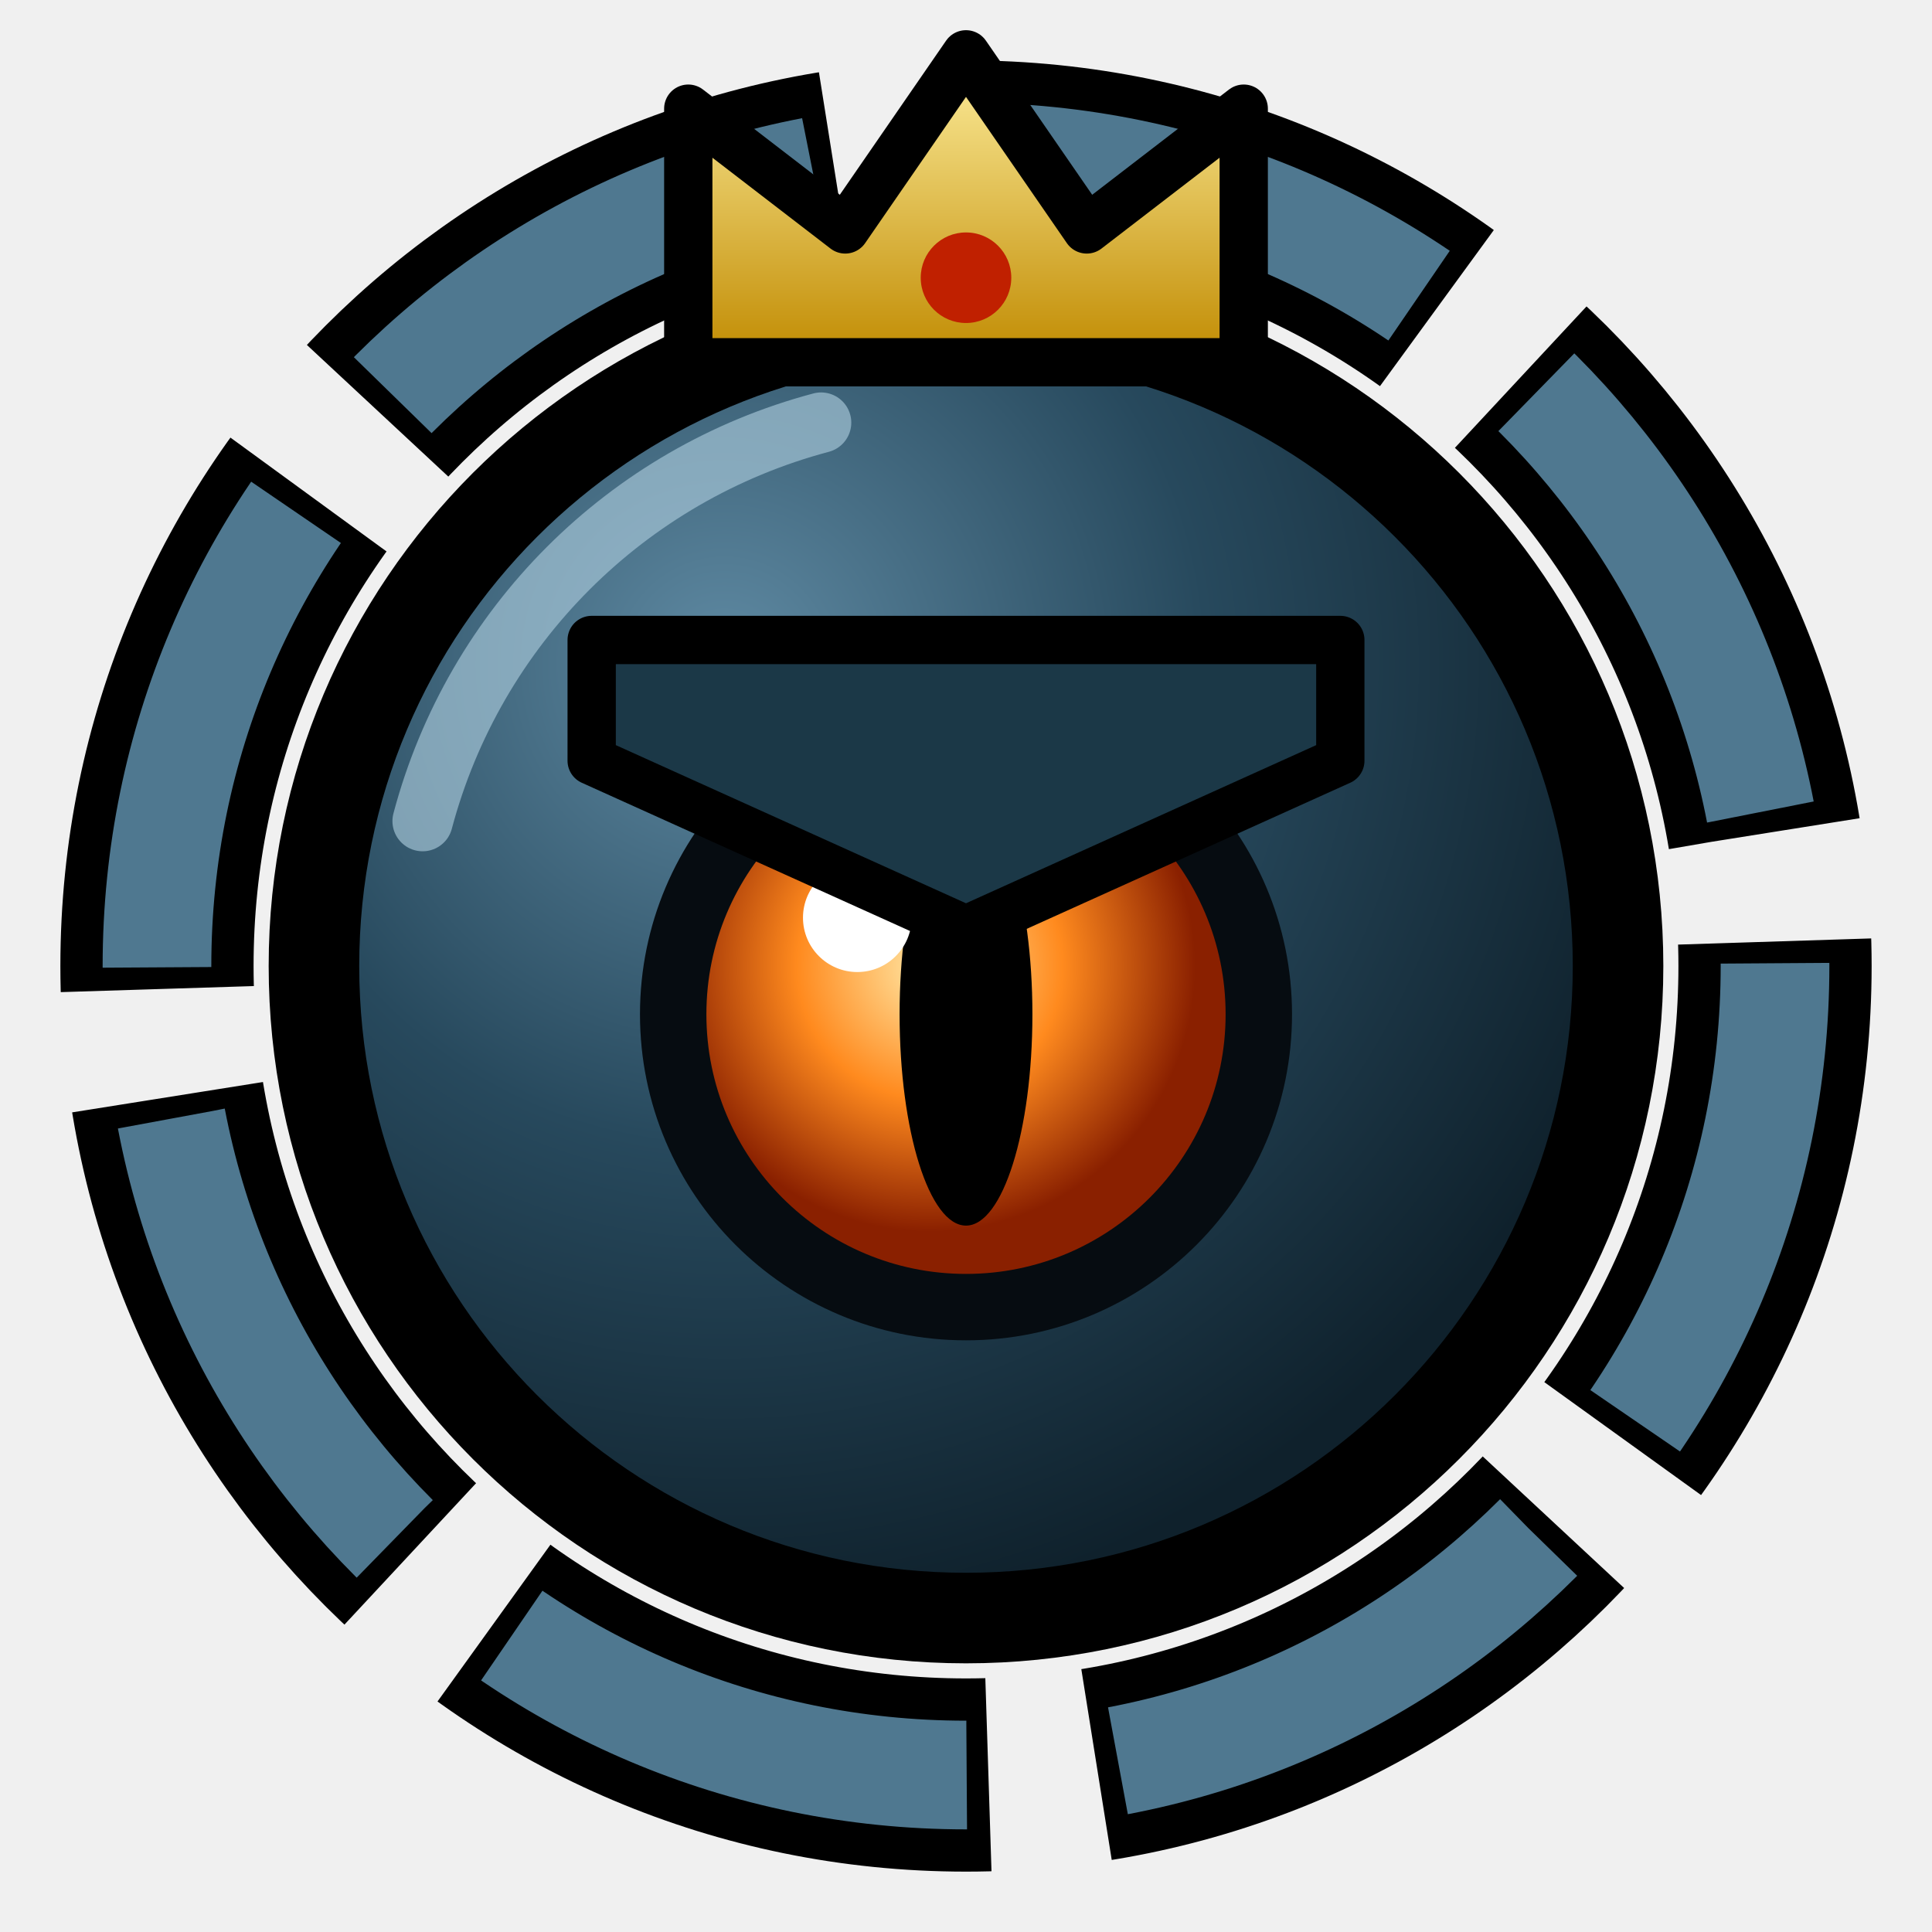
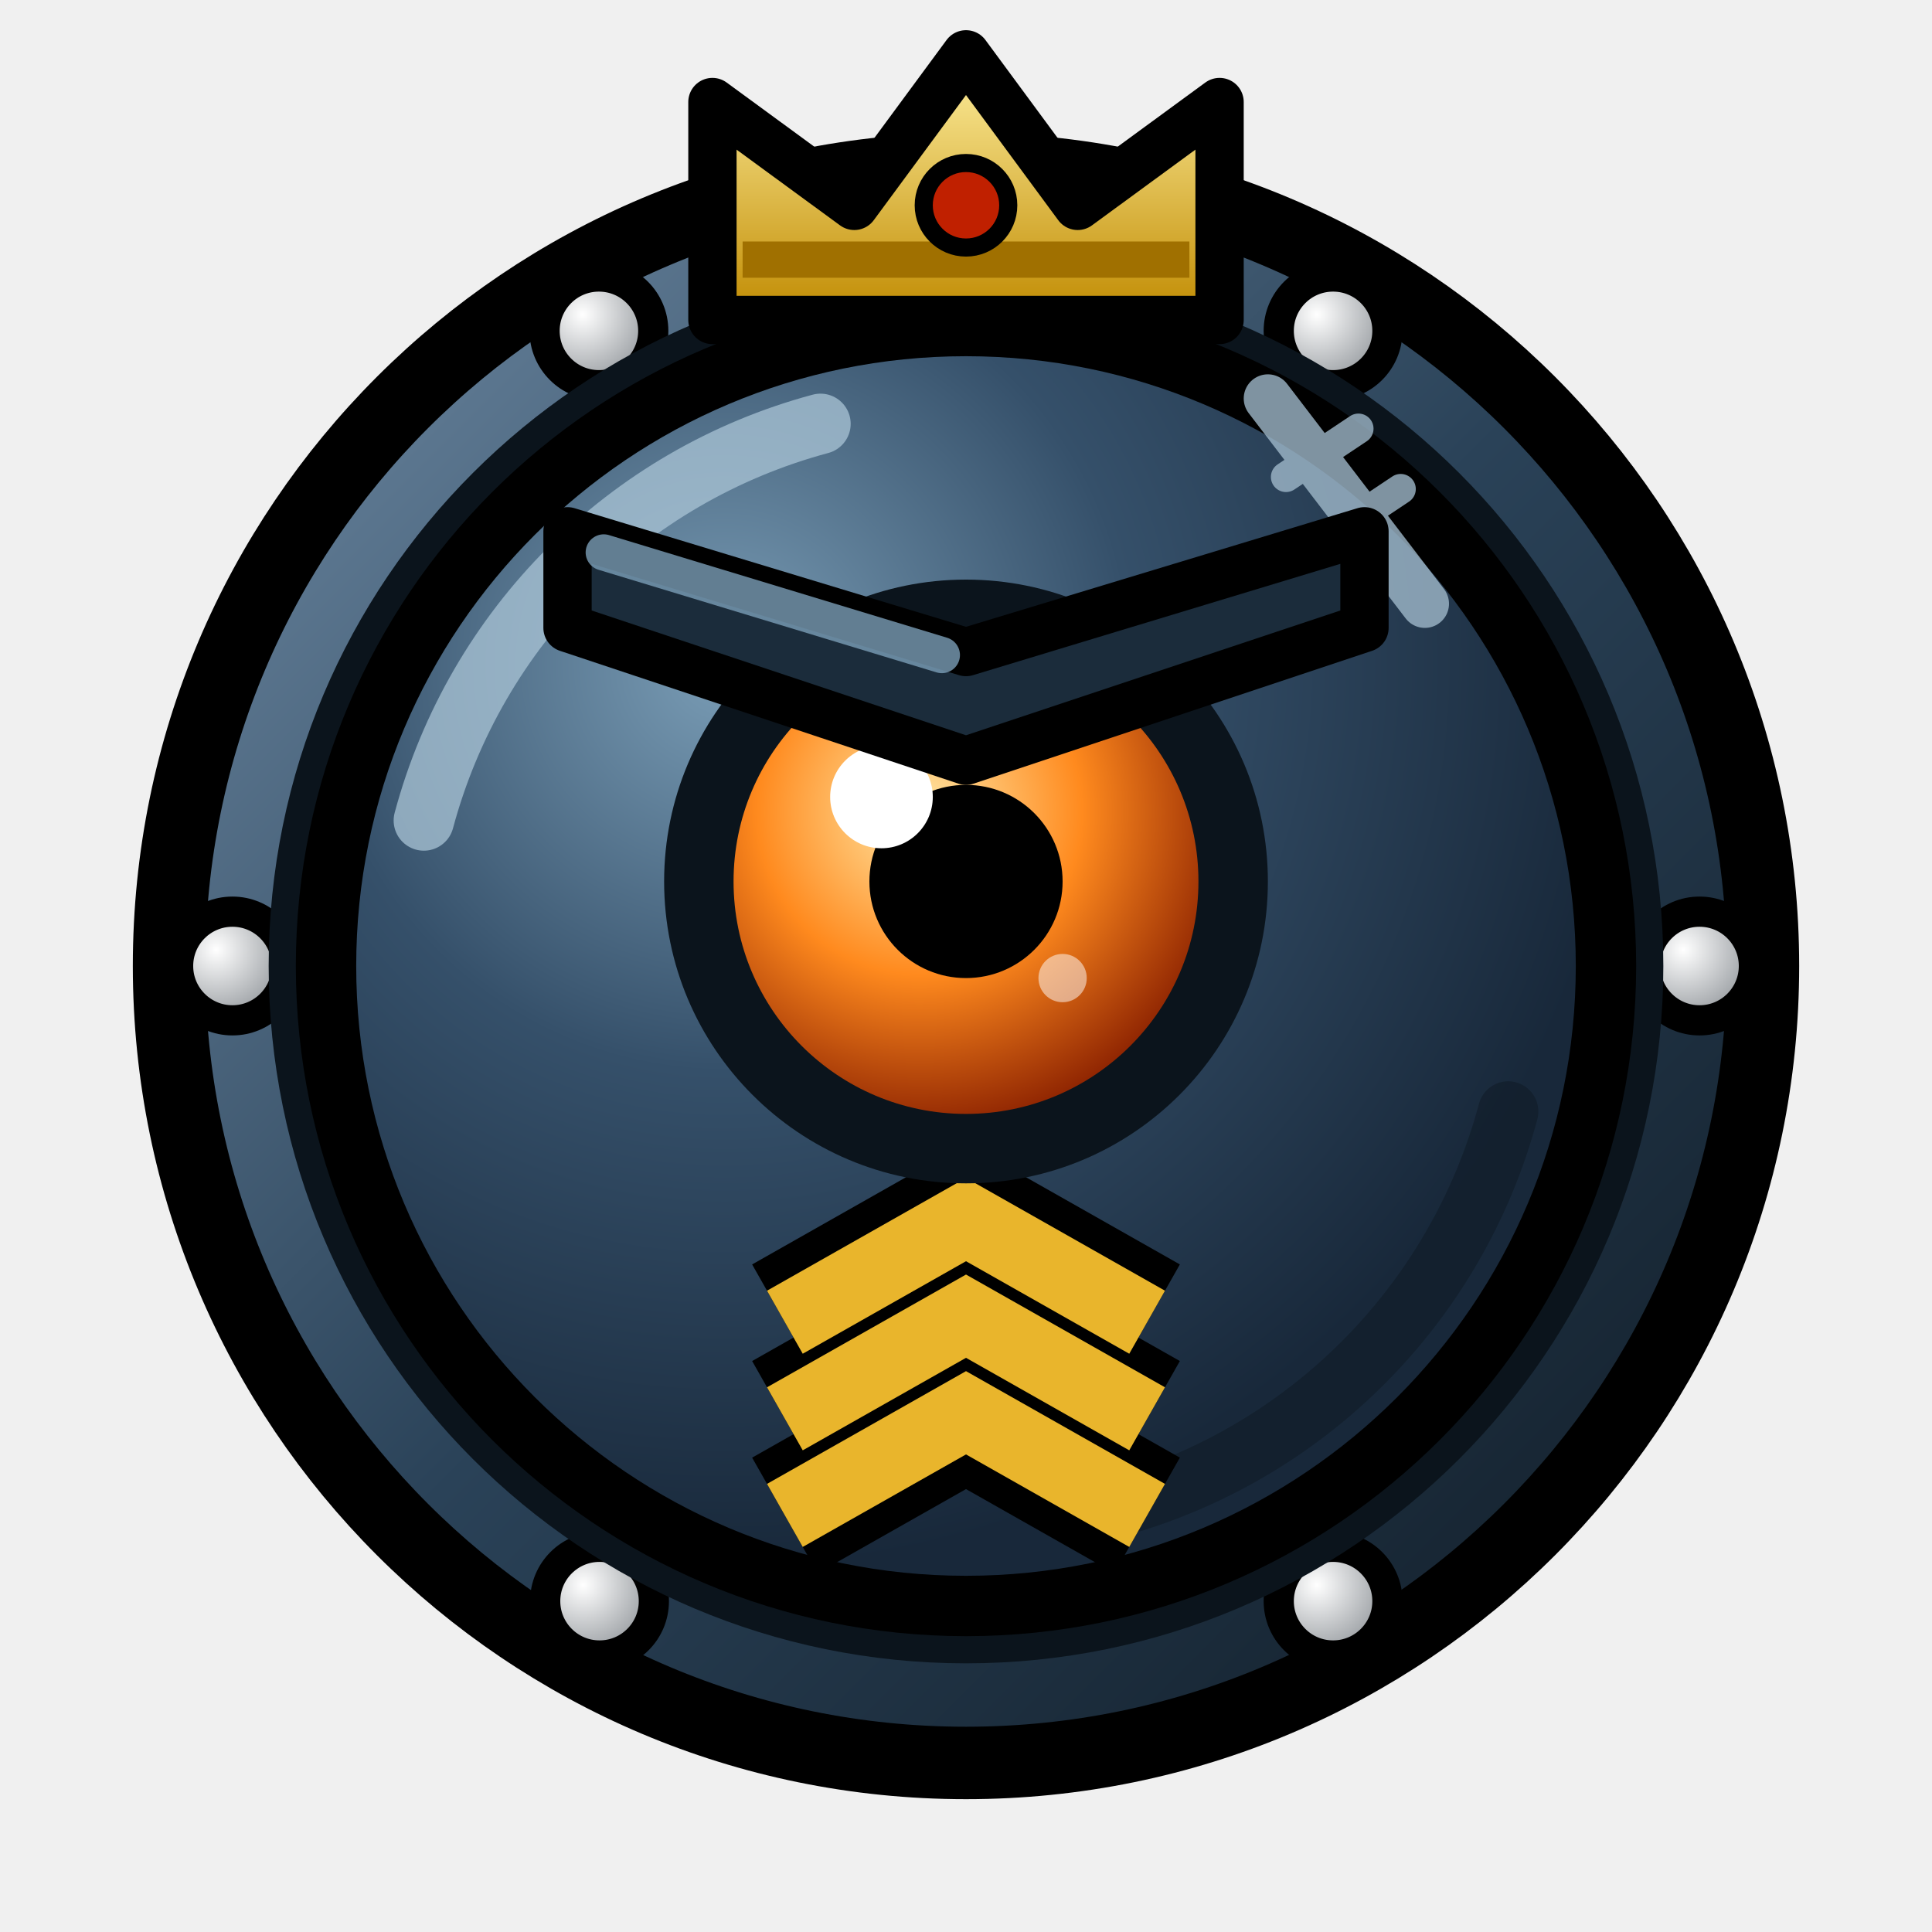
<svg xmlns="http://www.w3.org/2000/svg" viewBox="0 0 32 32">
  <defs>
-     <radialGradient id="shell" cx="12" cy="11" r="16" gradientUnits="userSpaceOnUse">
-       <stop offset="0" stop-color="#5f8aa3" />
-       <stop offset="0.5" stop-color="#27495d" />
-       <stop offset="1" stop-color="#0f212c" />
+     <linearGradient id="gold" x1="0" y1="0" x2="0" y2="1">
+       <stop offset="0" stop-color="#fff0a0" />
+       <stop offset="1" stop-color="#c08a00" />
+     </linearGradient>
+     <radialGradient id="goldr" cx="0.35" cy="0.35" r="0.8">
+       <stop offset="0" stop-color="#fff6c0" />
+       <stop offset="0.6" stop-color="#e0b030" />
+       <stop offset="1" stop-color="#8a6000" />
    </radialGradient>
-     <radialGradient id="iris" cx="15.4" cy="16" r="4.4" gradientUnits="userSpaceOnUse">
+     <radialGradient id="ember" cx="0.4" cy="0.35" r="0.7">
      <stop offset="0" stop-color="#ffe9a8" />
      <stop offset="0.5" stop-color="#ff8a1e" />
      <stop offset="1" stop-color="#8a2000" />
    </radialGradient>
-     <linearGradient id="gold" x1="0" y1="0.8" x2="0" y2="6" gradientUnits="userSpaceOnUse">
-       <stop offset="0" stop-color="#fff0a0" />
-       <stop offset="1" stop-color="#c08a00" />
+     <linearGradient id="collar" x1="4" y1="4" x2="28" y2="28" gradientUnits="userSpaceOnUse">
+       <stop offset="0" stop-color="#6c88a2" />
+       <stop offset="0.5" stop-color="#2a4258" />
+       <stop offset="1" stop-color="#111d28" />
    </linearGradient>
+     <radialGradient id="shell" cx="12" cy="11" r="15" gradientUnits="userSpaceOnUse">
+       <stop offset="0" stop-color="#7a9db6" />
+       <stop offset="0.45" stop-color="#35506a" />
+       <stop offset="1" stop-color="#18283a" />
+     </radialGradient>
+     <radialGradient id="rivet" cx="0.35" cy="0.35" r="0.75">
+       <stop offset="0" stop-color="#ffffff" />
+       <stop offset="1" stop-color="#8a8f94" />
+     </radialGradient>
  </defs>
-   <circle cx="16" cy="16" r="13.4" fill="none" stroke="#000000" stroke-width="3.2" stroke-dasharray="8.72 1.8" stroke-dashoffset="0.36" />
-   <circle cx="16" cy="16" r="13.4" fill="none" stroke="#4f7890" stroke-width="1.8" stroke-dasharray="8 2.52" />
-   <circle cx="16" cy="16" r="10.8" fill="url(#shell)" stroke="#000000" stroke-width="1.5" />
-   <path d="M7 13.6 A9.3 9.3 0 0 1 13.6 7" fill="none" stroke="#a9c9da" stroke-width="1" stroke-linecap="round" opacity="0.65" />
-   <circle cx="16" cy="16.8" r="5.4" fill="#060c11" />
-   <circle cx="16" cy="16.8" r="4.3" fill="url(#iris)" />
-   <ellipse cx="16" cy="16.8" rx="1.1" ry="3.5" fill="#000000" />
-   <circle cx="14.2" cy="15.2" r="0.9" fill="#ffffff" />
-   <path d="M9.8 10.6 H22.2 V12.6 L16 15.4 L9.8 12.6 Z" fill="#1b3847" stroke="#000000" stroke-width="0.8" stroke-linejoin="round" />
-   <path d="M11.4 6 V1.8 L14 3.8 L16 0.9 L18 3.8 L20.6 1.8 V6 Z" fill="url(#gold)" stroke="#000000" stroke-width="0.8" stroke-linejoin="round" />
-   <circle cx="16" cy="4.6" r="0.75" fill="#c02000" />
+   <circle cx="16" cy="16" r="13.2" fill="url(#collar)" stroke="#000000" stroke-width="1.2" />
+   <g fill="url(#rivet)" stroke="#000000" stroke-width="0.5">
+     <circle cx="28.15" cy="16" r="0.9" />
+     <circle cx="22.08" cy="26.52" r="0.9" />
+     <circle cx="9.93" cy="26.52" r="0.9" />
+     <circle cx="3.85" cy="16" r="0.9" />
+     <circle cx="9.92" cy="5.48" r="0.9" />
+     <circle cx="22.08" cy="5.48" r="0.9" />
+   </g>
+   <circle cx="16" cy="16" r="11.1" fill="none" stroke="#0b141c" stroke-width="0.9" />
+   <circle cx="16" cy="16" r="10.6" fill="url(#shell)" stroke="#000000" stroke-width="1" />
+   <path d="M7.02 13.59 A9.3 9.3 0 0 1 13.59 7.02" fill="none" stroke="#a9c4d6" stroke-width="1" stroke-linecap="round" opacity="0.75" />
+   <path d="M24.98 18.41 A9.3 9.3 0 0 1 18.41 24.98" fill="none" stroke="#0e1a24" stroke-width="1" stroke-linecap="round" opacity="0.55" />
+   <g stroke="#9fb8c9" stroke-linecap="round" opacity="0.8">
+     <line x1="21" y1="6.6" x2="23.6" y2="10" stroke-width="0.8" />
+     <line x1="21.3" y1="7.9" x2="22.5" y2="7.1" stroke-width="0.5" />
+     <line x1="22" y1="8.9" x2="23.2" y2="8.1" stroke-width="0.5" />
+   </g>
+   <g transform="translate(0 0)">
+     <g fill="none" stroke-linejoin="miter">
+       <g stroke="#000000" stroke-width="2.2">
+         <polyline points="13,21.9 16,20.2 19,21.9" />
+         <polyline points="13,23.5 16,21.8 19,23.5" />
+         <polyline points="13,25.1 16,23.4 19,25.1" />
+       </g>
+       <g stroke="#e9b52c" stroke-width="1.2">
+         <polyline points="13,21.9 16,20.2 19,21.9" />
+         <polyline points="13,23.5 16,21.8 19,23.5" />
+         <polyline points="13,25.1 16,23.4 19,25.1" />
+       </g>
+     </g>
+     <circle cx="16" cy="14.6" r="5" fill="#0b141c" />
+     <circle cx="16" cy="14.6" r="3.85" fill="url(#ember)" />
+     <circle cx="16" cy="14.6" r="1.6" fill="#000000" />
+     <circle cx="14.6" cy="13.2" r="0.85" fill="#ffffff" />
+     <circle cx="17.6" cy="16.2" r="0.4" fill="#ffffff" opacity="0.5" />
+     <path d="M9.4 8.8 L16 10.8 L22.6 8.8 L22.6 10.4 L16 12.6 L9.4 10.4 Z" fill="#1b2c3b" stroke="#000000" stroke-width="0.8" stroke-linejoin="round" />
+     <line x1="10" y1="9.15" x2="15.6" y2="10.85" stroke="#7a9db6" stroke-width="0.6" opacity="0.8" stroke-linecap="round" />
+   </g>
+   <path d="M11.8 5.3 V1.69 L14.15 3.41 L16 0.9 L17.85 3.41 L20.2 1.69 V5.3 Z" fill="url(#gold)" stroke="#000000" stroke-width="0.8" stroke-linejoin="round" />
+   <line x1="12.3" y1="4.3" x2="19.7" y2="4.3" stroke="#a07000" stroke-width="0.6" />
+   <circle cx="16" cy="3.4" r="0.7" fill="#c02000" stroke="#000000" stroke-width="0.3" />
</svg>
